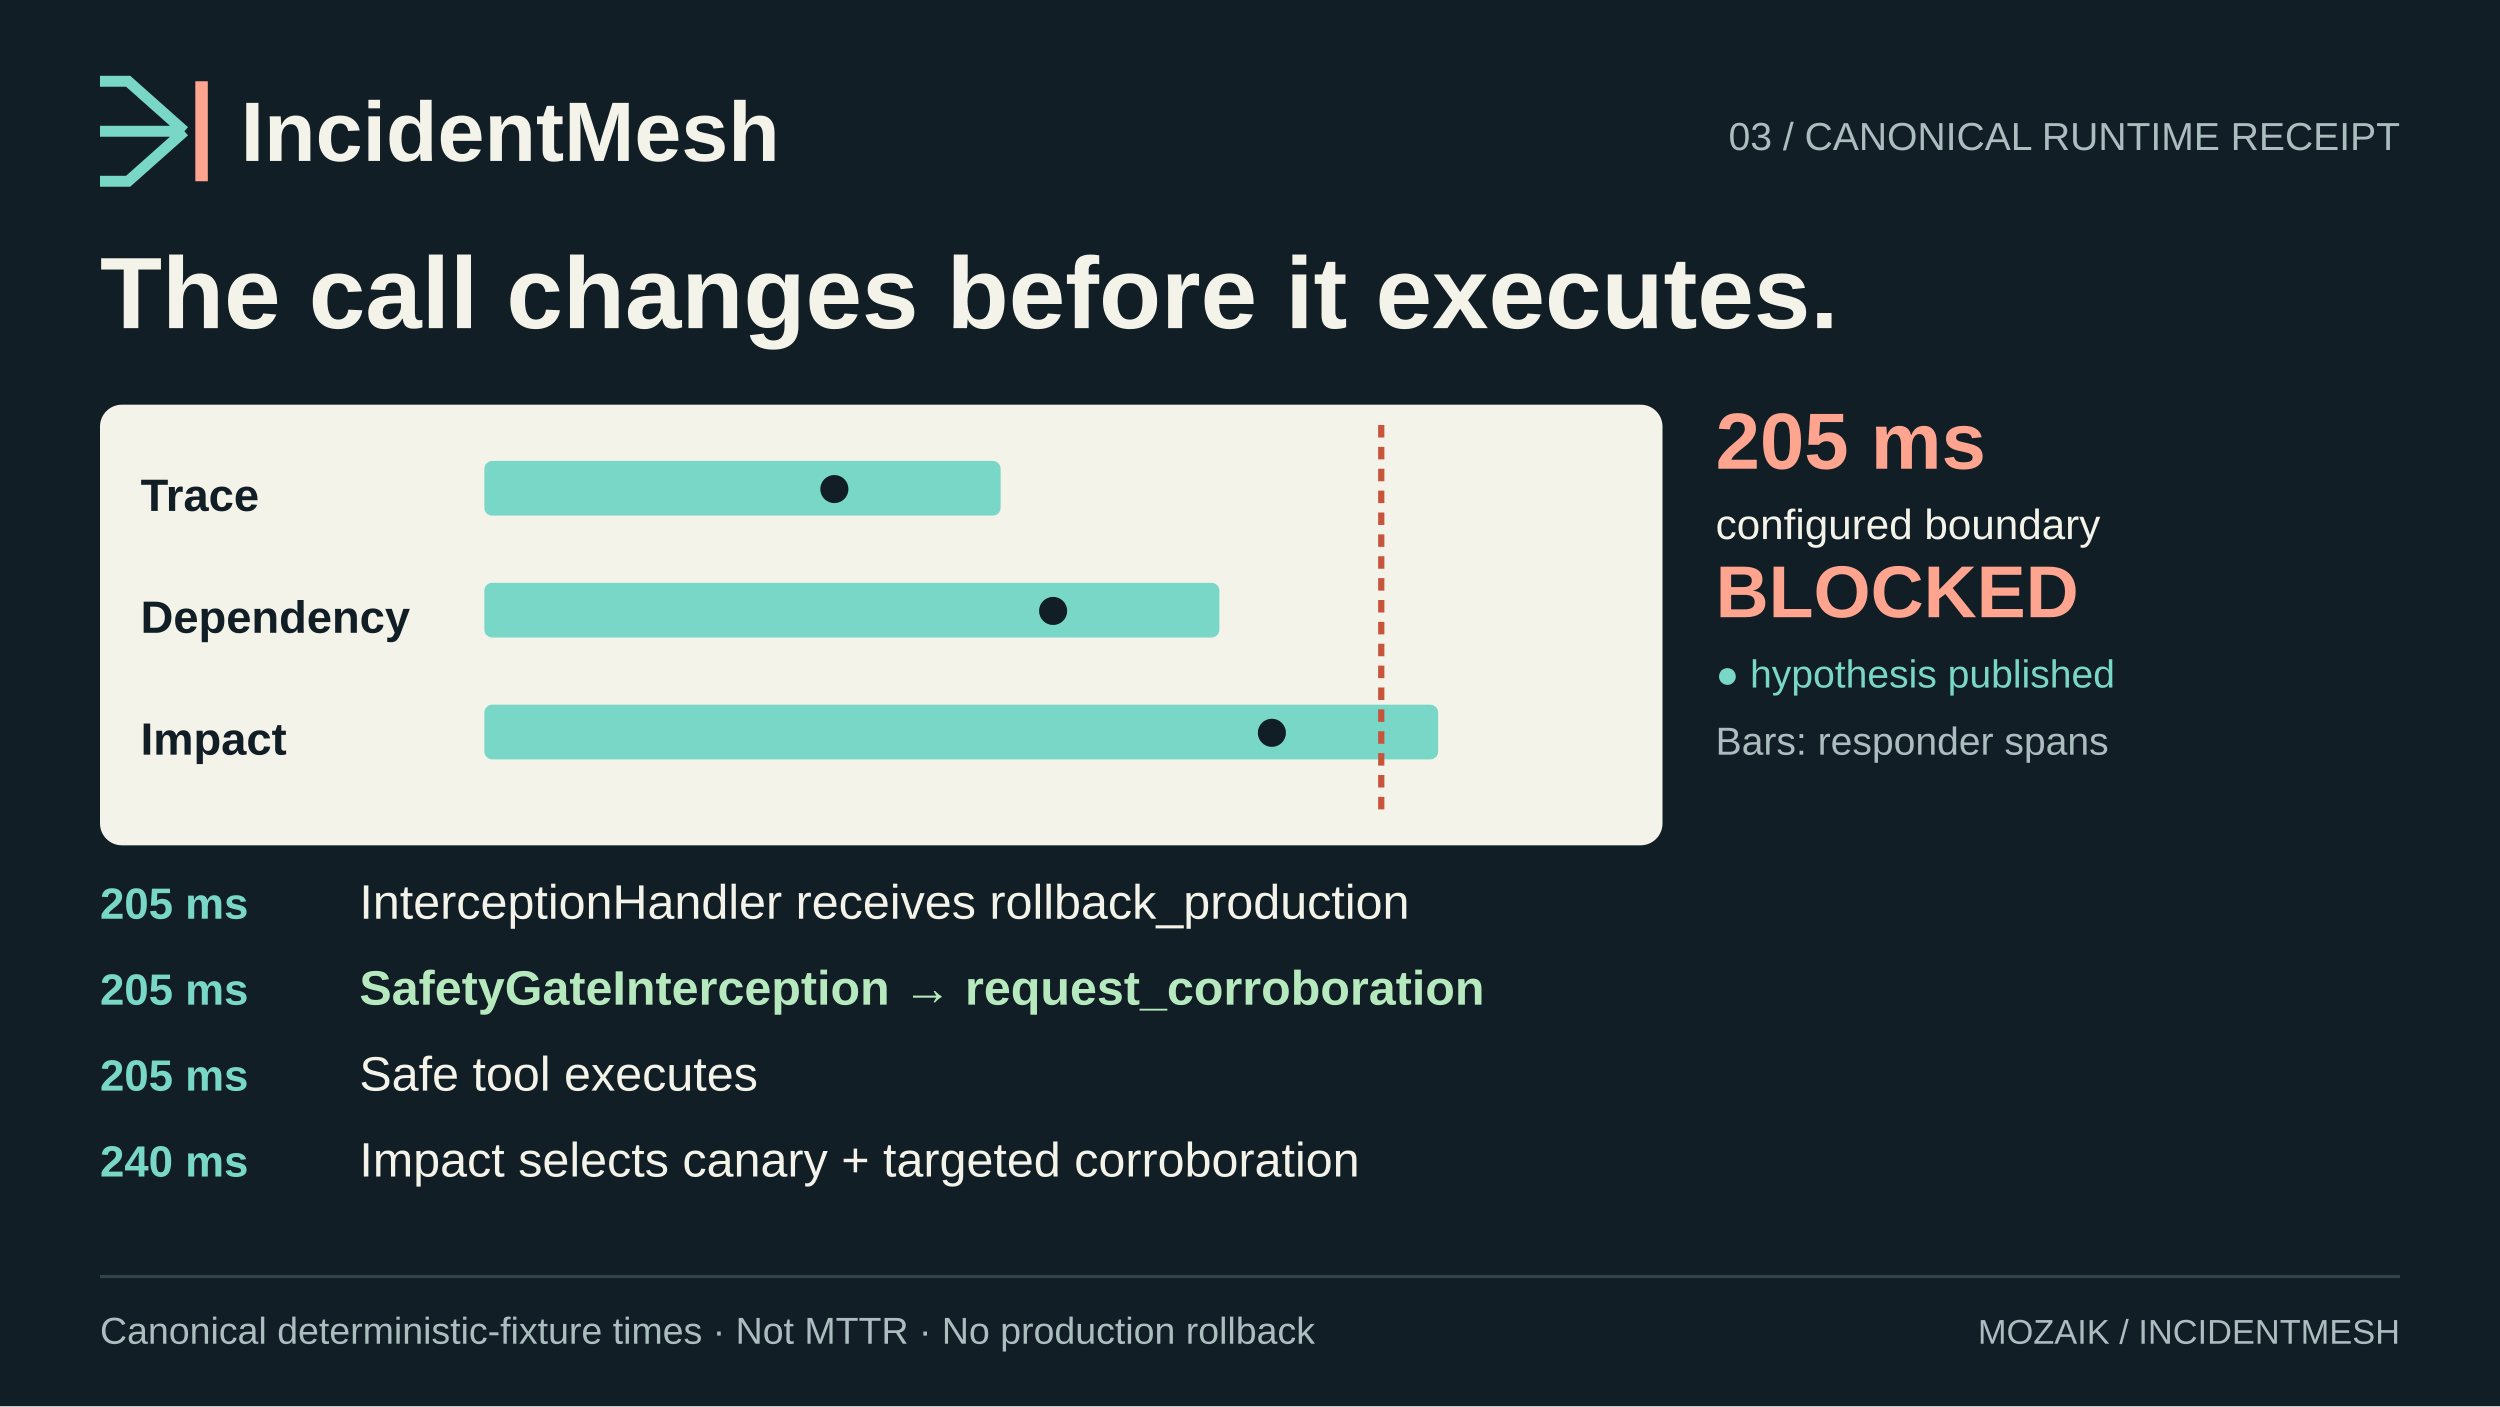
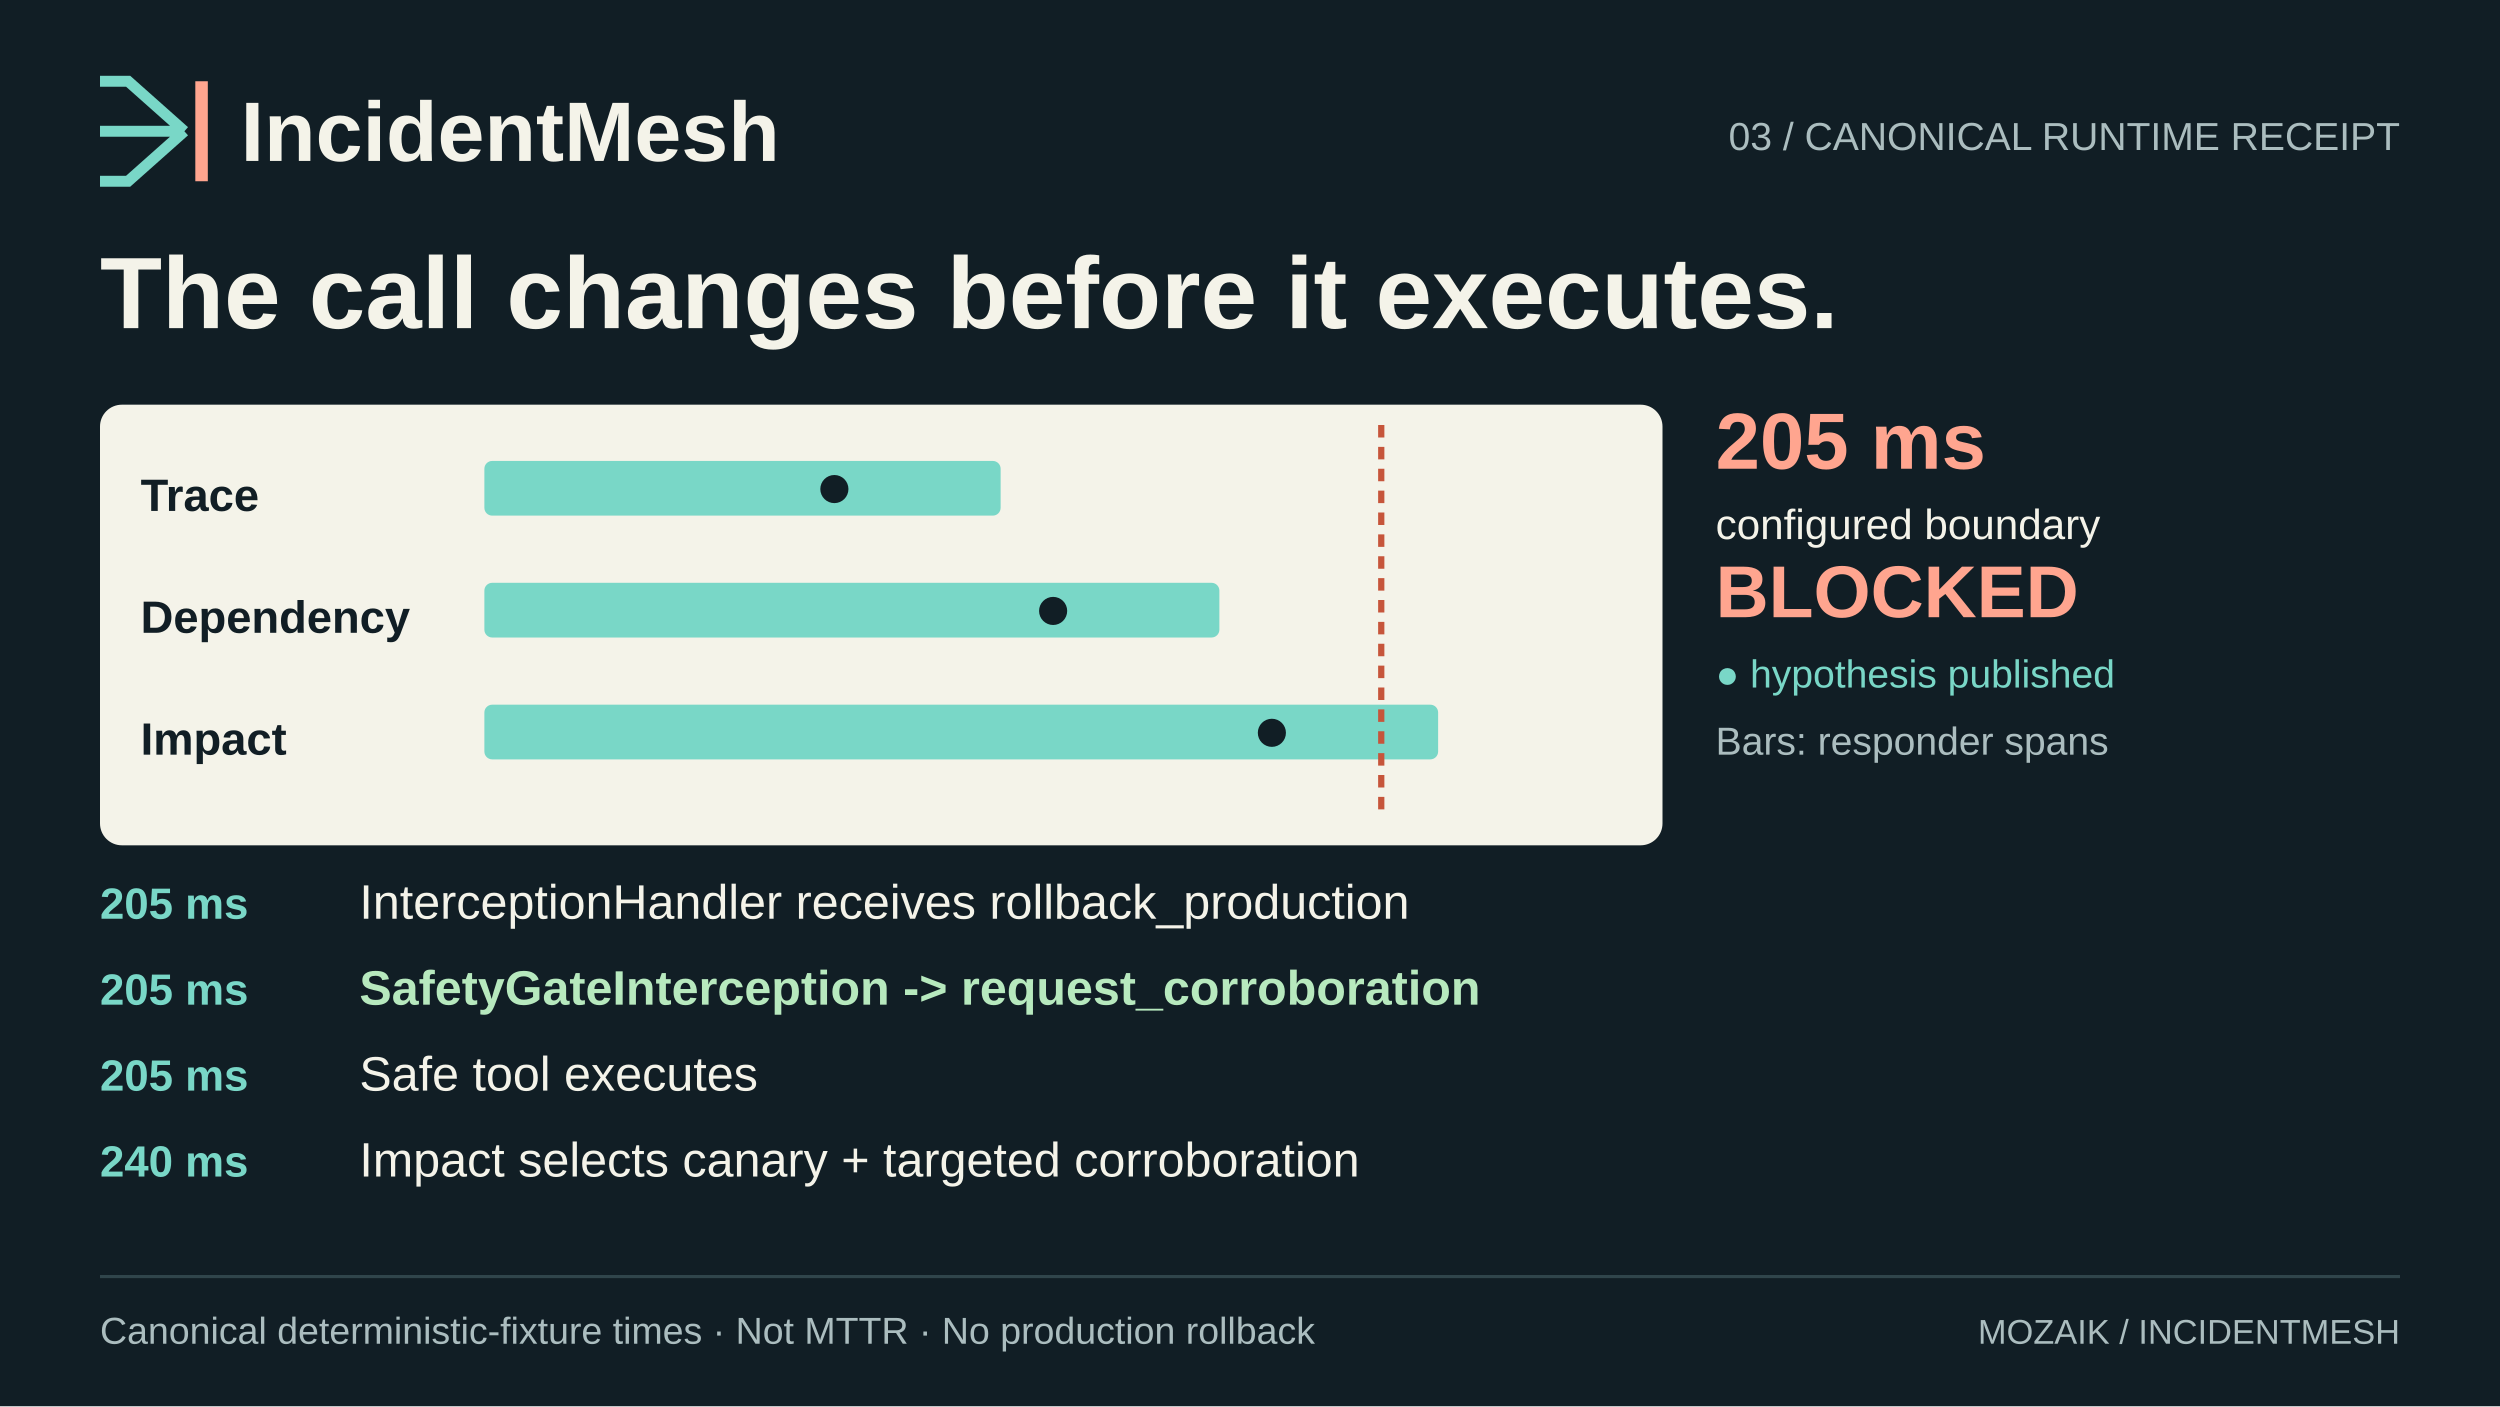
<svg xmlns="http://www.w3.org/2000/svg" width="1600" height="900" viewBox="0 0 1600 900" role="img">
  <g font-family="Arial, Helvetica, sans-serif">
    <rect x="0" y="0" width="1600" height="900" rx="0" fill="#111e25" />
    <g transform="translate(64 52)">
      <path d="M0 0 H18 L54 32 M0 32 H54 M0 64 H18 L54 32" fill="none" stroke="#79d7c7" stroke-width="7" />
      <path d="M65 0 V64" stroke="#ffa58f" stroke-width="8" />
    </g>
    <text x="154" y="103" font-size="54" fill="#f4f3e9" font-weight="700">IncidentMesh</text>
    <text x="1536" y="96" font-size="25" fill="#abbdbf" font-weight="500" text-anchor="end">03 / CANONICAL RUNTIME RECEIPT</text>
    <text x="64" y="210" font-size="65" fill="#f4f3e9" font-weight="700">The call changes before it executes.</text>
    <rect x="64" y="259" width="1000" height="282" rx="14" fill="#f4f3e9" />
    <text x="90" y="327" font-size="29" fill="#111e25" font-weight="600">Trace</text>
    <rect x="310" y="295" width="330.4" height="35" rx="5" fill="#79d7c7" />
    <circle cx="534" cy="313" r="9" fill="#111e25" />
    <text x="90" y="405" font-size="29" fill="#111e25" font-weight="600">Dependency</text>
    <rect x="310" y="373" width="470.4" height="35" rx="5" fill="#79d7c7" />
    <circle cx="674" cy="391" r="9" fill="#111e25" />
    <text x="90" y="483" font-size="29" fill="#111e25" font-weight="600">Impact</text>
    <rect x="310" y="451" width="610.4" height="35" rx="5" fill="#79d7c7" />
    <circle cx="814" cy="469" r="9" fill="#111e25" />
    <path d="M884 272 L884 523" fill="none" stroke="#c6553b" stroke-width="4" stroke-dasharray="8 6" />
    <text x="1098" y="300" font-size="51" fill="#ffa58f" font-weight="700">205 ms</text>
    <text x="1098" y="345" font-size="27" fill="#f4f3e9" font-weight="400">configured boundary</text>
    <text x="1098" y="395" font-size="47" fill="#ffa58f" font-weight="700">BLOCKED</text>
    <text x="1098" y="440" font-size="25" fill="#79d7c7" font-weight="400">● hypothesis published</text>
    <text x="1098" y="483" font-size="25" fill="#abbdbf" font-weight="400">Bars: responder spans</text>
    <text x="64" y="588" font-size="28" fill="#79d7c7" font-weight="600">205 ms</text>
    <text x="230" y="588" font-size="31" fill="#f4f3e9" font-weight="400">InterceptionHandler receives rollback_production</text>
    <text x="64" y="643" font-size="28" fill="#79d7c7" font-weight="600">205 ms</text>
-     <text x="230" y="643" font-size="31" fill="#b7e9be" font-weight="700">SafetyGateInterception → request_corroboration</text>
+     <text x="230" y="643" font-size="31" fill="#b7e9be" font-weight="700">SafetyGateInterception -&gt; request_corroboration</text>
    <text x="64" y="698" font-size="28" fill="#79d7c7" font-weight="600">205 ms</text>
    <text x="230" y="698" font-size="31" fill="#f4f3e9" font-weight="400">Safe tool executes</text>
    <text x="64" y="753" font-size="28" fill="#79d7c7" font-weight="600">240 ms</text>
    <text x="230" y="753" font-size="31" fill="#f4f3e9" font-weight="400">Impact selects canary + targeted corroboration</text>
    <path d="M64 817 L1536 817" fill="none" stroke="#30454b" stroke-width="2" />
    <text x="64" y="860" font-size="24" fill="#abbdbf" font-weight="400">Canonical deterministic-fixture times · Not MTTR · No production rollback</text>
    <text x="1536" y="860" font-size="22" fill="#abbdbf" font-weight="500" text-anchor="end">MOZAIK / INCIDENTMESH</text>
  </g>
</svg>
